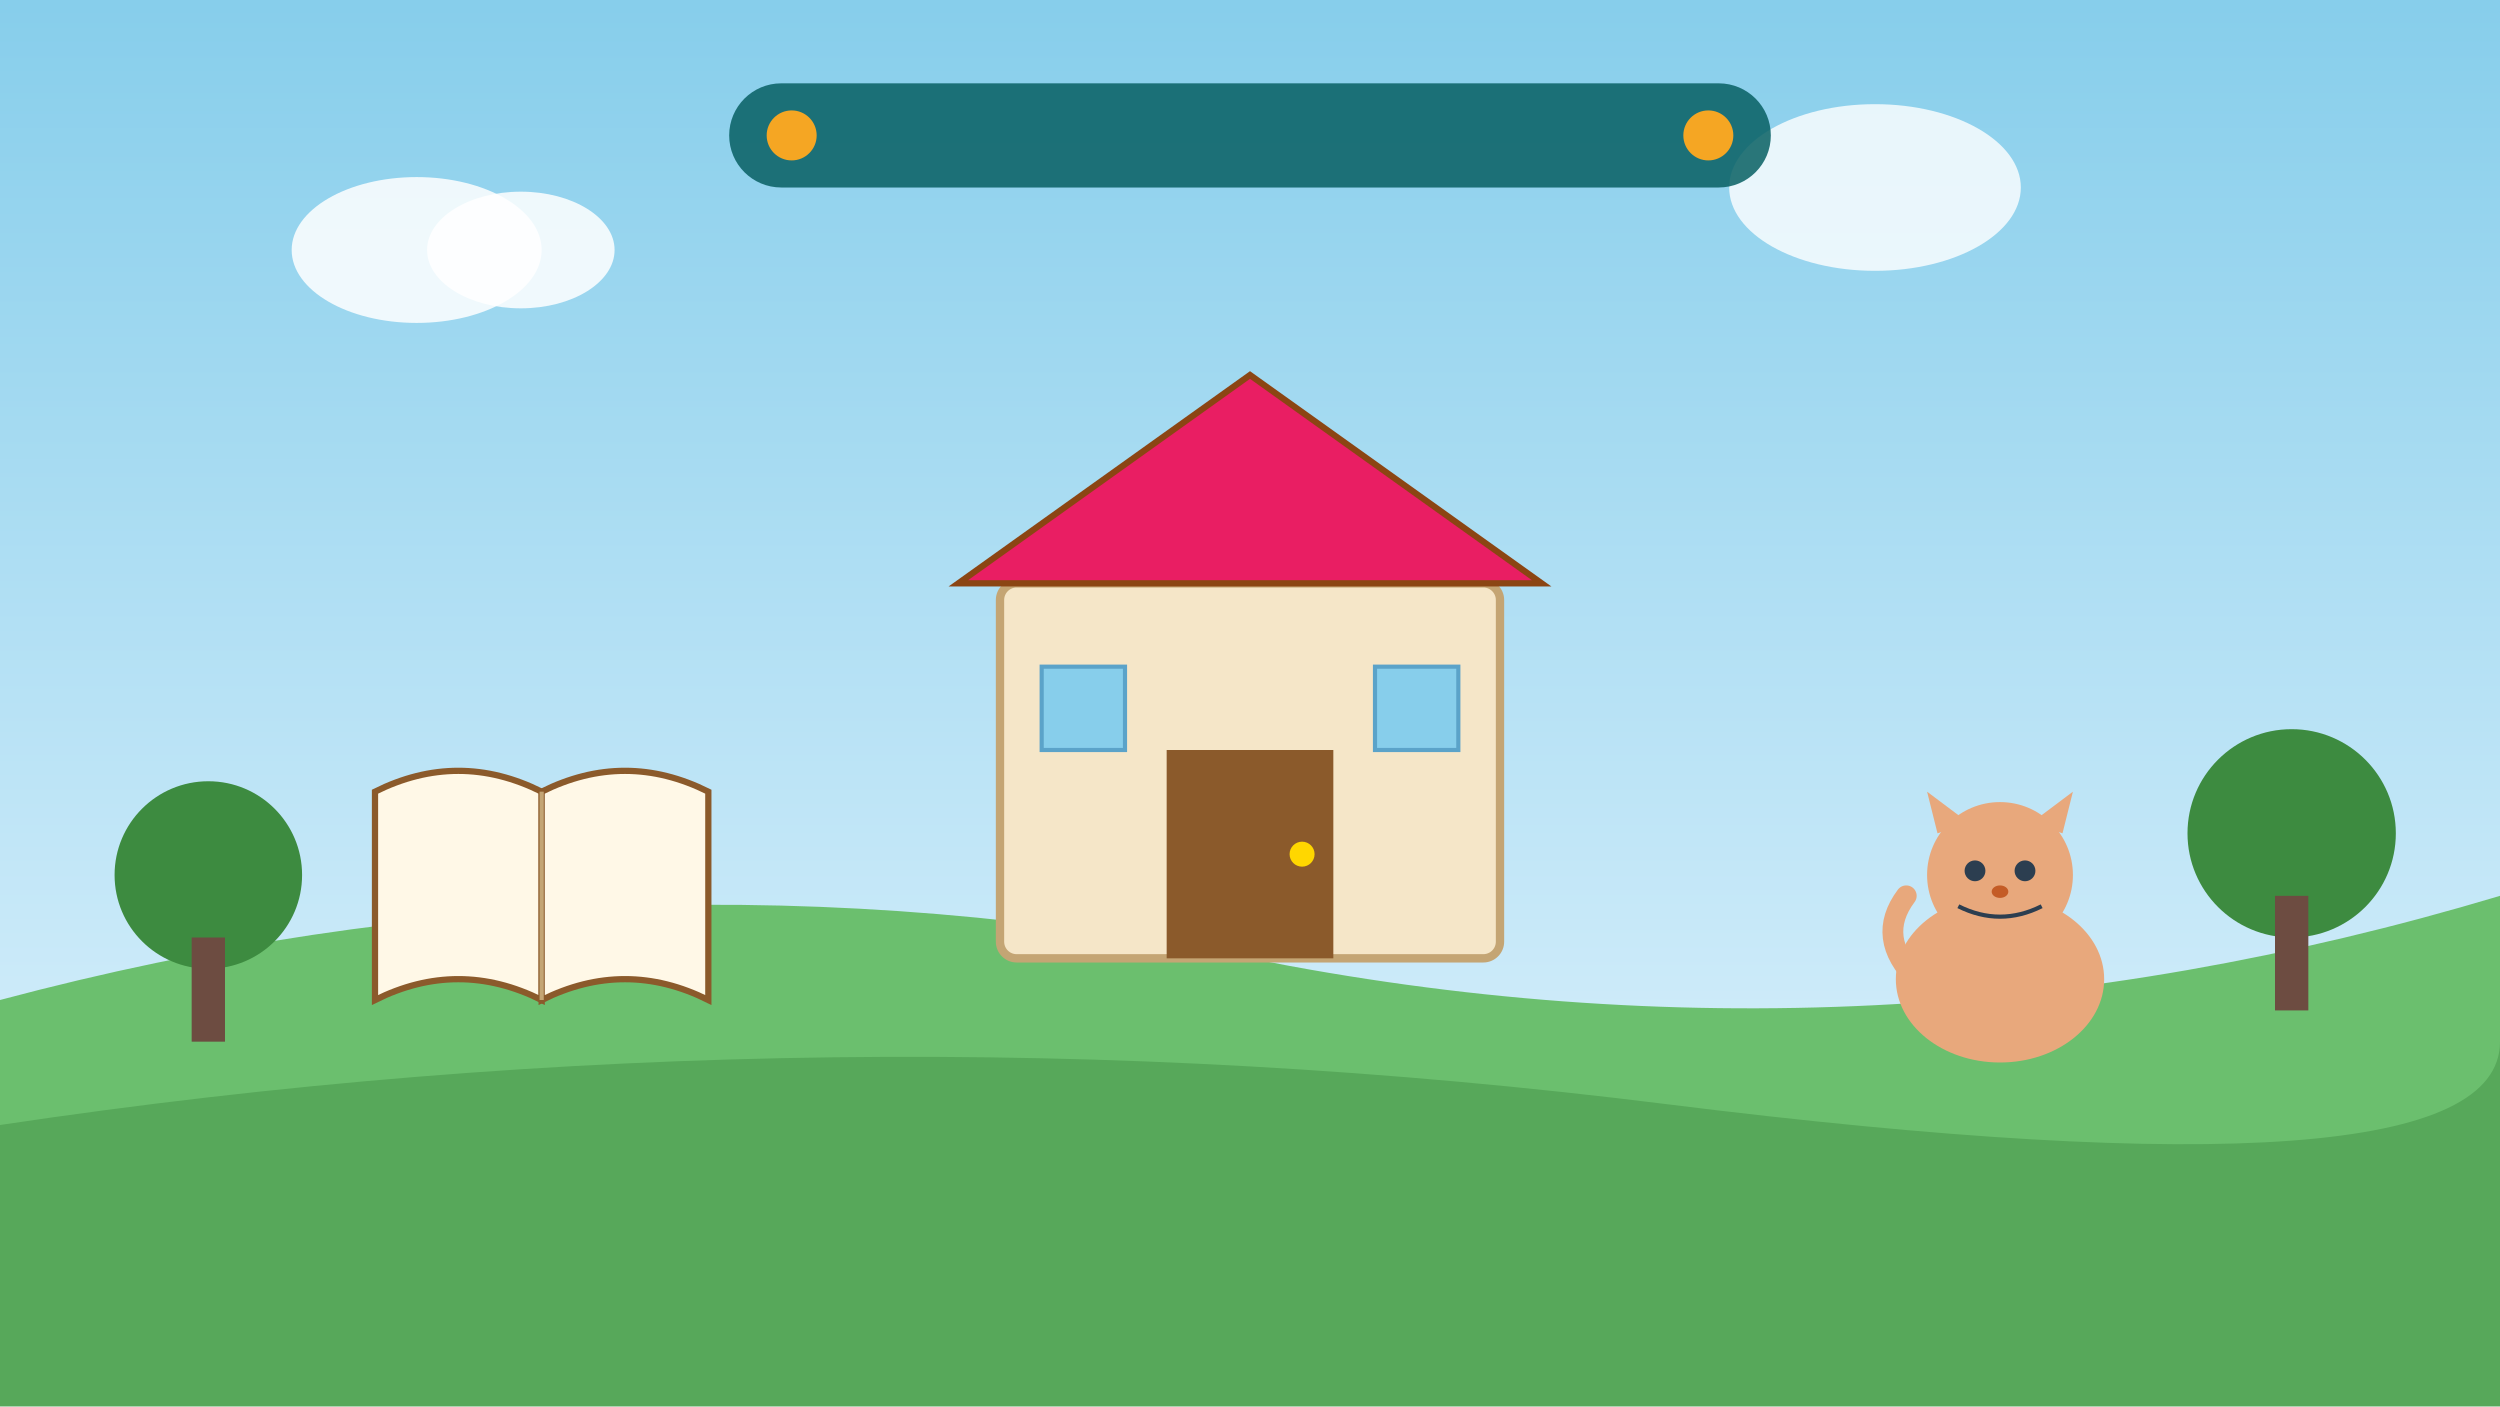
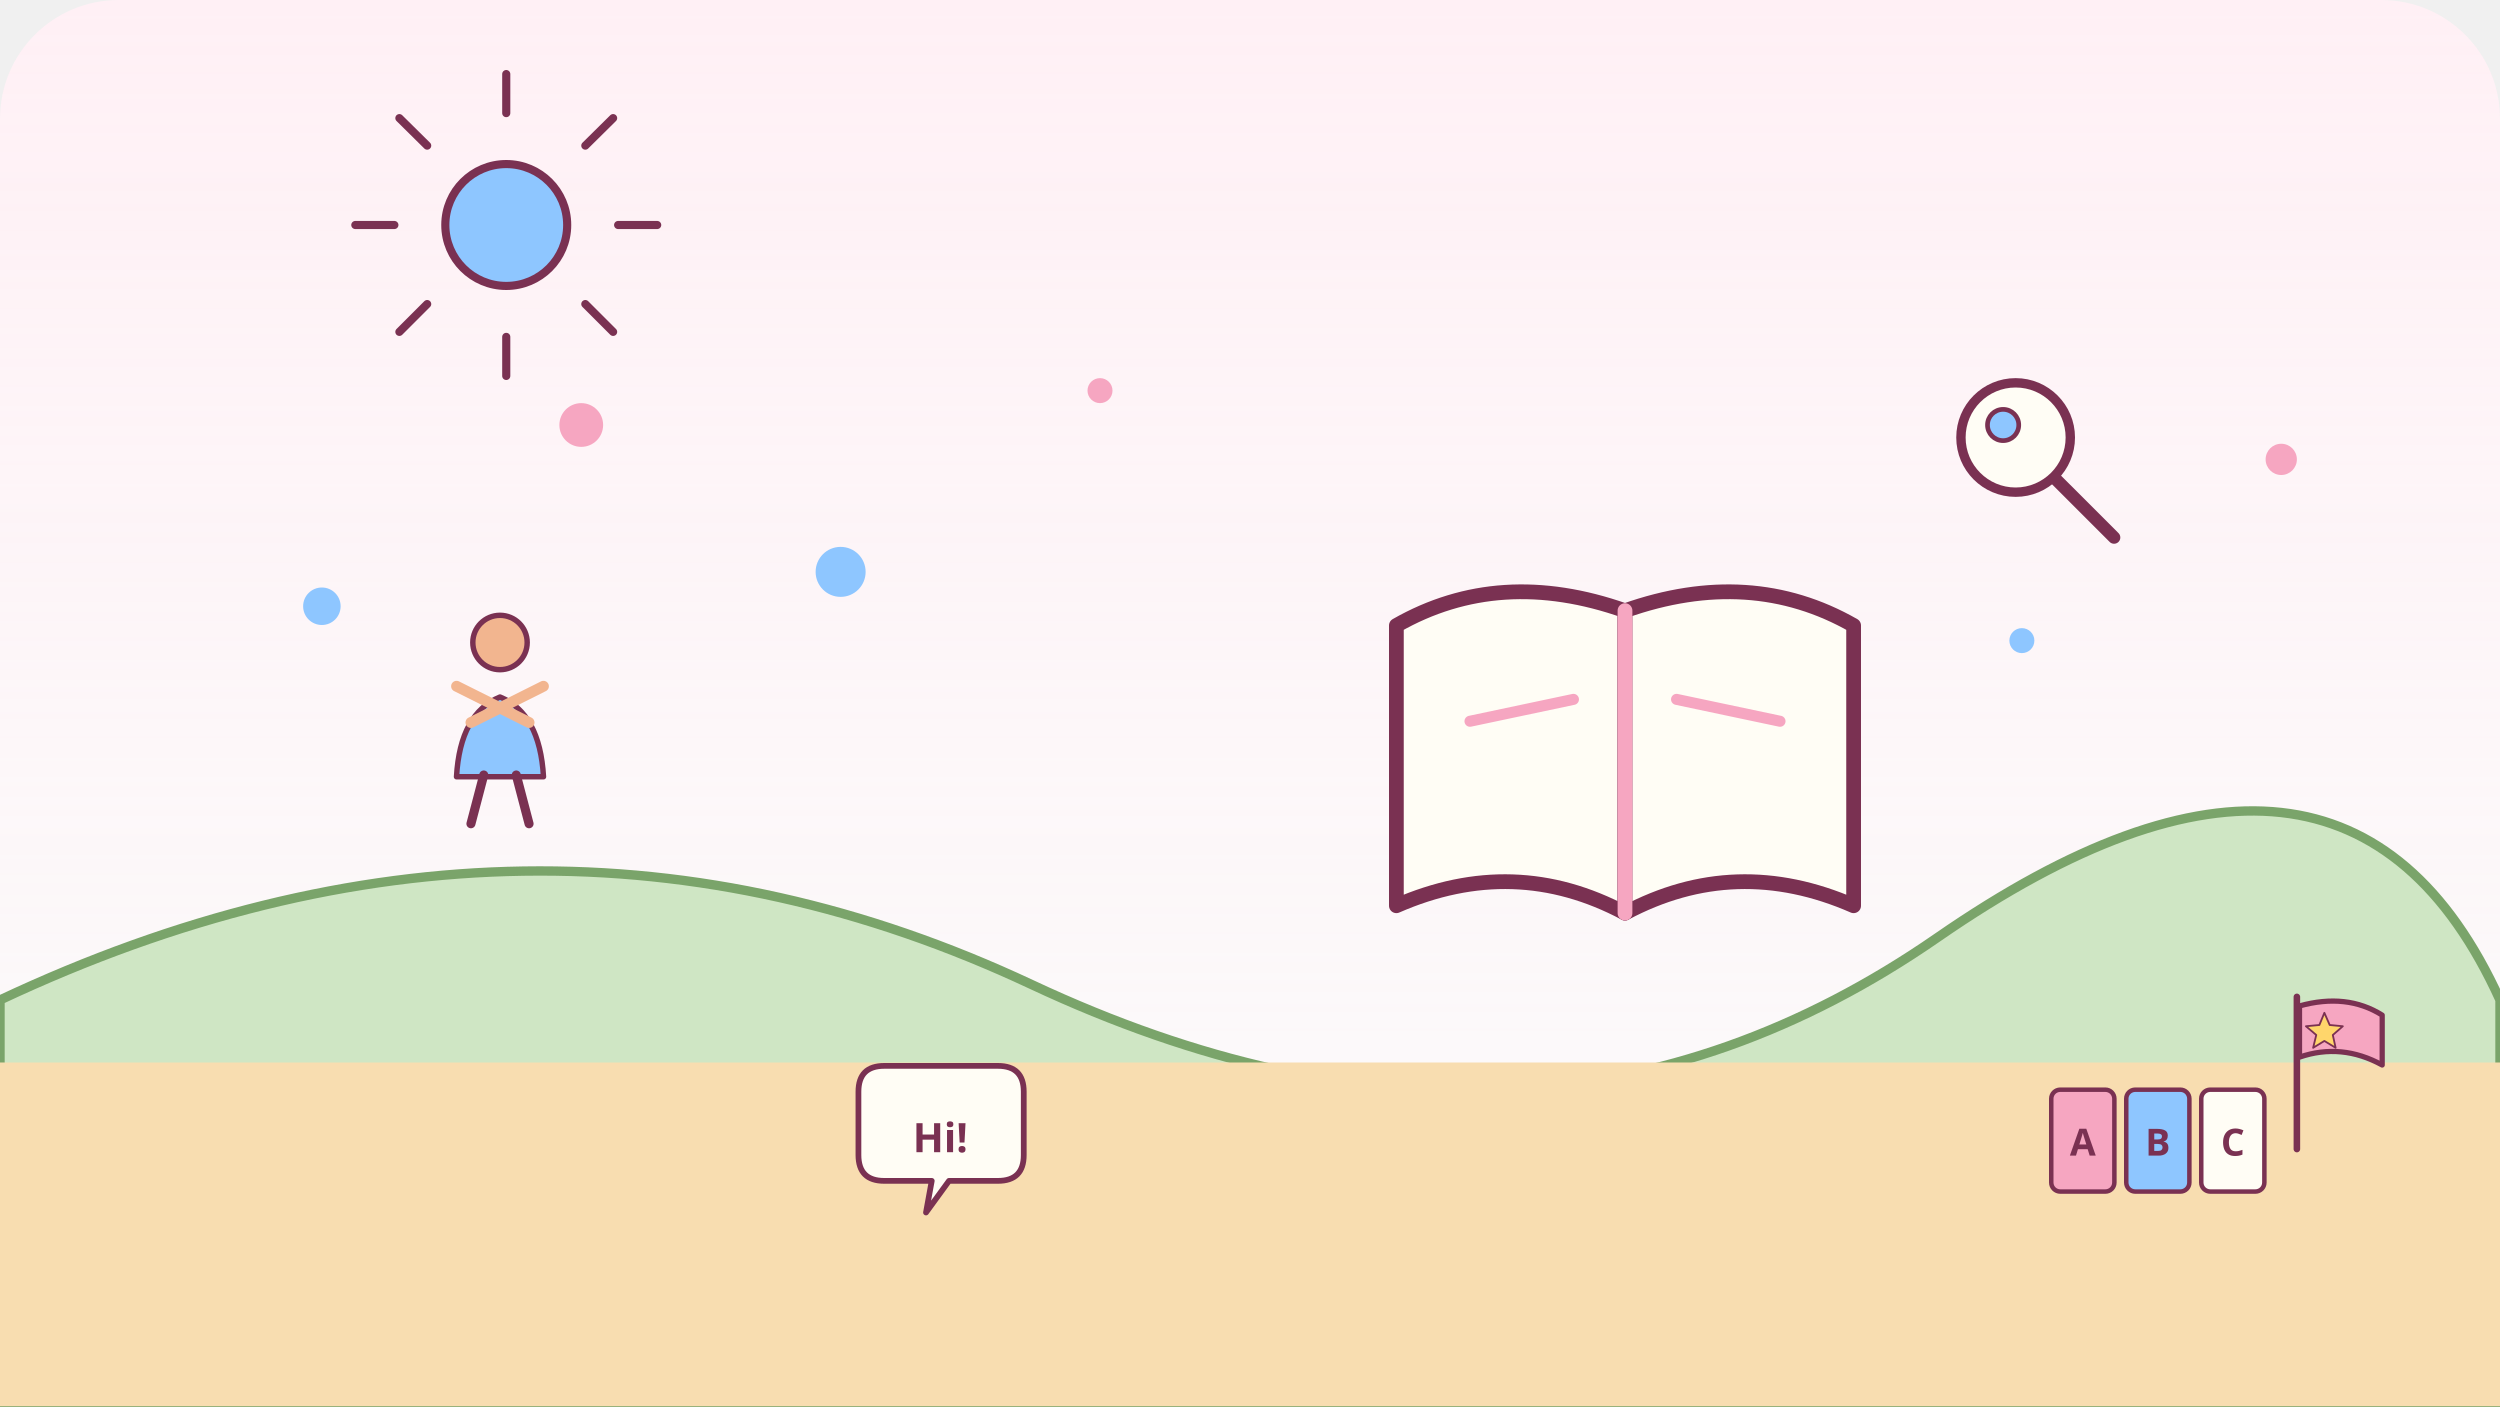
- <svg xmlns="http://www.w3.org/2000/svg" viewBox="0 0 1200 675" width="1200" height="675">
+ <svg xmlns="http://www.w3.org/2000/svg" width="800" height="450" viewBox="0 0 800 450" role="img" aria-labelledby="title desc">
  <defs>
    <linearGradient id="sky" x1="0" y1="0" x2="0" y2="1">
-       <stop offset="0%" stop-color="#87CEEB" />
-       <stop offset="100%" stop-color="#E8F6FF" />
-     </linearGradient>
-     <linearGradient id="hill" x1="0" y1="0" x2="0" y2="1">
-       <stop offset="0%" stop-color="#7BC67E" />
-       <stop offset="100%" stop-color="#4FA86A" />
+       <stop offset="0" stop-color="#FFF0F5" />
+       <stop offset="1" stop-color="#FFFFFF" stop-opacity="0.72" />
    </linearGradient>
  </defs>
-   <rect width="1200" height="675" fill="url(#sky)" />
-   <ellipse cx="200" cy="120" rx="60" ry="35" fill="#fff" opacity="0.85" />
-   <ellipse cx="250" cy="120" rx="45" ry="28" fill="#fff" opacity="0.85" />
-   <ellipse cx="900" cy="90" rx="70" ry="40" fill="#fff" opacity="0.8" />
-   <path d="M0 480 Q300 400 600 460 T1200 430 L1200 675 L0 675 Z" fill="#6BBF6E" />
-   <path d="M0 540 Q400 480 800 530 T1200 500 L1200 675 L0 675 Z" fill="#57A85A" />
-   <rect x="480" y="280" width="240" height="180" rx="8" fill="#F5E6C8" stroke="#C4A574" stroke-width="4" />
-   <polygon points="460,280 600,180 740,280" fill="#E91E63" stroke="#8B4513" stroke-width="3" />
-   <rect x="560" y="360" width="80" height="100" fill="#8B5A2B" />
-   <circle cx="625" cy="410" r="6" fill="#FFD700" />
-   <rect x="500" y="320" width="40" height="40" fill="#87CEEB" stroke="#5BA3C9" stroke-width="2" />
-   <rect x="660" y="320" width="40" height="40" fill="#87CEEB" stroke="#5BA3C9" stroke-width="2" />
-   <g transform="translate(180,360)">
-     <path d="M0 20 Q40 0 80 20 L80 120 Q40 100 0 120 Z" fill="#FFF8E7" stroke="#8B5A2B" stroke-width="3" />
-     <path d="M80 20 Q120 0 160 20 L160 120 Q120 100 80 120 Z" fill="#FFF8E7" stroke="#8B5A2B" stroke-width="3" />
-     <line x1="80" y1="20" x2="80" y2="120" stroke="#C4A574" stroke-width="2" />
-   </g>
-   <g transform="translate(900,380)">
-     <ellipse cx="60" cy="90" rx="50" ry="40" fill="#E8A87C" />
-     <circle cx="60" cy="40" r="35" fill="#E8A87C" />
-     <polygon points="30,20 25,0 45,15" fill="#E8A87C" />
-     <polygon points="90,20 95,0 75,15" fill="#E8A87C" />
-     <circle cx="48" cy="38" r="5" fill="#2C3E50" />
-     <circle cx="72" cy="38" r="5" fill="#2C3E50" />
-     <ellipse cx="60" cy="48" rx="4" ry="3" fill="#C45C26" />
-     <path d="M40 55 Q60 65 80 55" fill="none" stroke="#2C3E50" stroke-width="2" />
-     <path d="M20 90 Q0 70 15 50" fill="none" stroke="#E8A87C" stroke-width="10" stroke-linecap="round" />
-   </g>
-   <circle cx="100" cy="420" r="45" fill="#3D8B40" />
-   <rect x="92" y="450" width="16" height="50" fill="#6D4C41" />
-   <circle cx="1100" cy="400" r="50" fill="#3D8B40" />
-   <rect x="1092" y="430" width="16" height="55" fill="#6D4C41" />
-   <rect x="350" y="40" width="500" height="50" rx="25" fill="#075F63" opacity="0.85" />
-   <circle cx="380" cy="65" r="12" fill="#F5A623" />
-   <circle cx="820" cy="65" r="12" fill="#F5A623" />
+   <rect width="800" height="450" rx="38" fill="url(#sky)" />
+   <line x1="162.0" y1="36.2" x2="162.0" y2="23.7" stroke="#7A3152" stroke-width="2.6" stroke-linecap="round" />
+   <line x1="187.3" y1="46.6" x2="196.2" y2="37.8" stroke="#7A3152" stroke-width="2.6" stroke-linecap="round" />
+   <line x1="197.8" y1="72.0" x2="210.3" y2="72.0" stroke="#7A3152" stroke-width="2.6" stroke-linecap="round" />
+   <line x1="187.3" y1="97.3" x2="196.2" y2="106.2" stroke="#7A3152" stroke-width="2.6" stroke-linecap="round" />
+   <line x1="162.0" y1="107.8" x2="162.0" y2="120.3" stroke="#7A3152" stroke-width="2.6" stroke-linecap="round" />
+   <line x1="136.7" y1="97.3" x2="127.8" y2="106.2" stroke="#7A3152" stroke-width="2.6" stroke-linecap="round" />
+   <line x1="126.2" y1="72.0" x2="113.7" y2="72.0" stroke="#7A3152" stroke-width="2.6" stroke-linecap="round" />
+   <line x1="136.7" y1="46.6" x2="127.8" y2="37.8" stroke="#7A3152" stroke-width="2.6" stroke-linecap="round" />
+   <circle cx="162" cy="72" r="19.5" fill="#8EC6FF" stroke="#7A3152" stroke-width="2.6" />
+   <path d="M0 320 Q170 240 330 315 T620 300 T800 320 L800 450 L0 450 Z" fill="#CFE6C4" stroke="#7AA46A" stroke-width="3" stroke-linecap="round" stroke-linejoin="round" />
+   <rect x="0" y="340" width="800" height="110" rx="0" fill="#F8DDB0" stroke="none" stroke-width="0" />
+   <path d="M520,195.44 Q479.88,181.28 446.84,200.16 L446.84,289.84 Q484.6,273.32 520,292.2 Z" fill="#FFFDF5" stroke="#7A3152" stroke-width="4.72" stroke-linecap="round" stroke-linejoin="round" />
+   <path d="M520,195.44 Q560.12,181.28 593.16,200.16 L593.16,289.84 Q555.4,273.32 520,292.2 Z" fill="#FFFDF5" stroke="#7A3152" stroke-width="4.72" stroke-linecap="round" stroke-linejoin="round" />
+   <line x1="520" y1="195.4" x2="520" y2="292.2" stroke="#F6A6C1" stroke-width="4.72" stroke-linecap="round" />
+   <line x1="470.4" y1="230.8" x2="503.5" y2="223.8" stroke="#F6A6C1" stroke-width="3.54" stroke-linecap="round" />
+   <line x1="536.5" y1="223.8" x2="569.6" y2="230.8" stroke="#F6A6C1" stroke-width="3.54" stroke-linecap="round" />
+   <circle cx="160" cy="205.6" r="8.7" fill="#F2B58F" stroke="#7A3152" stroke-width="1.74" />
+   <path d="M146.08,248.56 Q147.24,228.26 160,223.04 Q172.76,228.26 173.92,248.56 Z" fill="#8EC6FF" stroke="#7A3152" stroke-width="1.74" stroke-linecap="round" stroke-linejoin="round" />
+   <line x1="150.7" y1="231.2" x2="173.9" y2="219.6" stroke="#F2B58F" stroke-width="3.48" stroke-linecap="round" />
+   <line x1="169.3" y1="231.2" x2="146.1" y2="219.6" stroke="#F2B58F" stroke-width="3.48" stroke-linecap="round" />
+   <line x1="154.8" y1="248.0" x2="150.7" y2="263.6" stroke="#7A3152" stroke-width="2.9" stroke-linecap="round" />
+   <line x1="165.2" y1="248.0" x2="169.3" y2="263.6" stroke="#7A3152" stroke-width="2.9" stroke-linecap="round" />
+   <path d="M274.7,349.36 Q274.7,341.08 282.98,341.08 L319.32,341.08 Q327.6,341.08 327.6,349.36 L327.6,369.6 Q327.6,377.88 319.32,377.88 L303.68,377.88 L296.32,388.0 L298.16,377.88 L282.98,377.88 Q274.7,377.88 274.7,369.6 Z" fill="#FFFDF5" stroke="#7A3152" stroke-width="1.84" stroke-linecap="round" stroke-linejoin="round" />
+   <text x="300.9" y="368.7" font-family="sans-serif" font-size="13" font-weight="700" text-anchor="middle" fill="#7A3152">Hi!</text>
+   <circle cx="645.0" cy="140.0" r="17.5" fill="#FFFDF5" stroke="#7A3152" stroke-width="3.0" />
+   <line x1="658.0" y1="153.5" x2="676.5" y2="172.0" stroke="#7A3152" stroke-width="4.0" stroke-linecap="round" />
+   <circle cx="641.0" cy="136.0" r="5.0" fill="#8EC6FF" stroke="#7A3152" stroke-width="1.5" />
+   <rect x="656.4" y="348.7" width="20.2" height="32.6" rx="2.88" fill="#F6A6C1" stroke="#7A3152" stroke-width="1.44" />
+   <text x="666.5" y="369.8" font-family="sans-serif" font-size="12" font-weight="700" text-anchor="middle" fill="#7A3152">A</text>
+   <rect x="680.4" y="348.7" width="20.2" height="32.6" rx="2.88" fill="#8EC6FF" stroke="#7A3152" stroke-width="1.44" />
+   <text x="690.5" y="369.8" font-family="sans-serif" font-size="12" font-weight="700" text-anchor="middle" fill="#7A3152">B</text>
+   <rect x="704.4" y="348.7" width="20.2" height="32.6" rx="2.88" fill="#FFFDF5" stroke="#7A3152" stroke-width="1.44" />
+   <text x="714.5" y="369.8" font-family="sans-serif" font-size="12" font-weight="700" text-anchor="middle" fill="#7A3152">C</text>
+   <circle cx="647" cy="205" r="4" fill="#8EC6FF" stroke="none" stroke-width="0" />
+   <circle cx="730" cy="147" r="5" fill="#F6A6C1" stroke="none" stroke-width="0" />
+   <circle cx="103" cy="194" r="6" fill="#8EC6FF" stroke="none" stroke-width="0" />
+   <circle cx="186" cy="136" r="7" fill="#F6A6C1" stroke="none" stroke-width="0" />
+   <circle cx="269" cy="183" r="8" fill="#8EC6FF" stroke="none" stroke-width="0" />
+   <circle cx="352" cy="125" r="4" fill="#F6A6C1" stroke="none" stroke-width="0" />
+   <line x1="735" y1="319.0" x2="735" y2="367.7" stroke="#7A3152" stroke-width="2.1" stroke-linecap="round" />
+   <path d="M735.84,321.9 Q750.96,317.7 762.3,324.84 L762.3,340.8 Q749.28,333.66 735.84,338.28 Z" fill="#F6A6C1" stroke="#7A3152" stroke-width="1.68" stroke-linecap="round" stroke-linejoin="round" />
+   <polygon points="743.8,324.1 745.5,328.0 749.7,328.4 746.5,331.2 747.4,335.3 743.8,333.1 740.2,335.3 741.2,331.2 737.9,328.4 742.2,328.0" fill="#FFD66B" stroke="#7A3152" stroke-width="0.588" stroke-linejoin="round" />
</svg>
